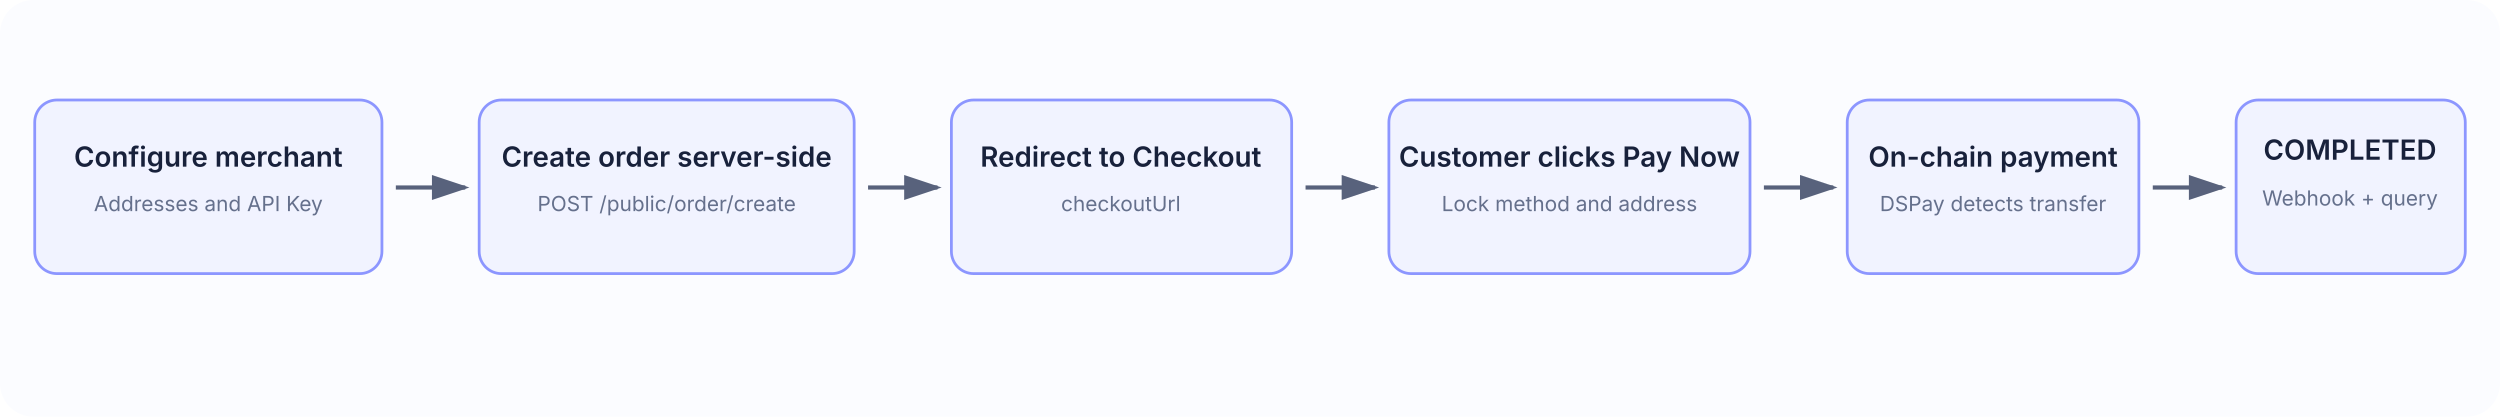
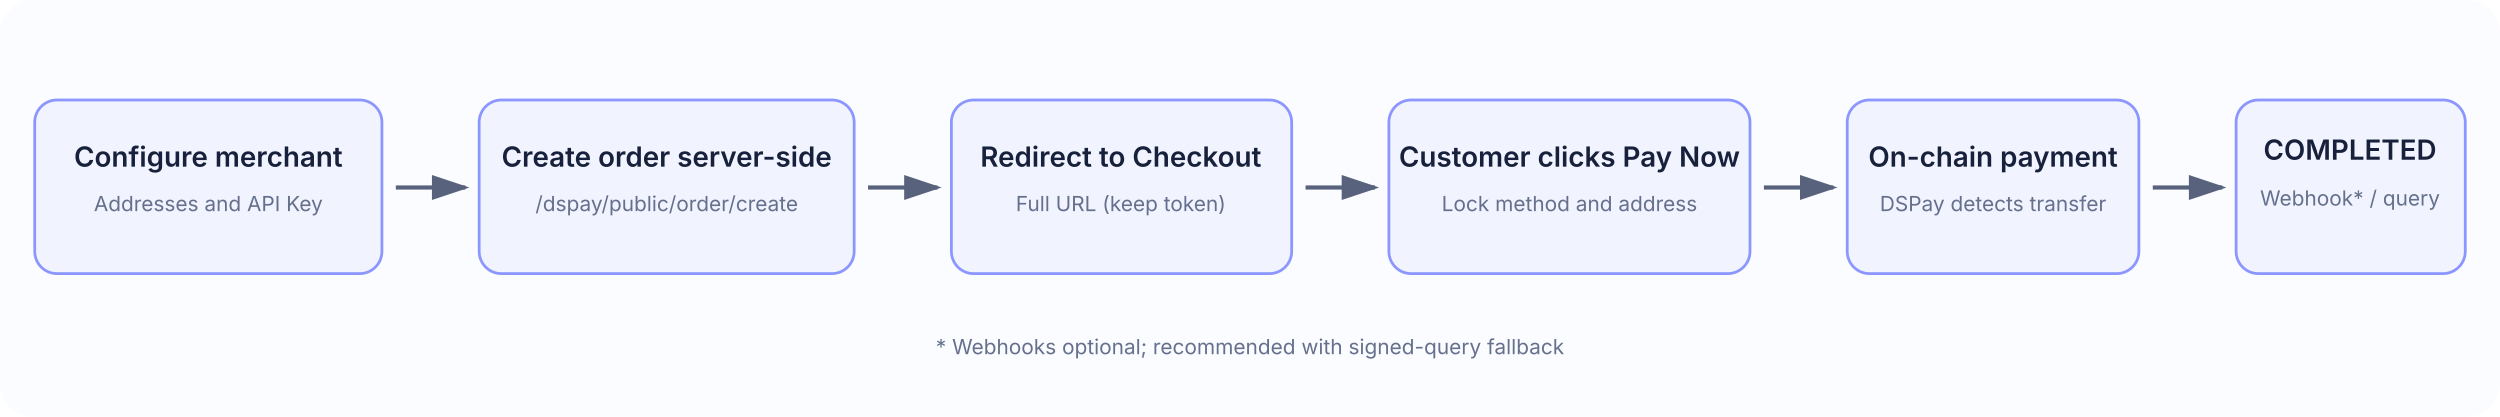
<svg xmlns="http://www.w3.org/2000/svg" width="1800" height="300" viewBox="0 0 1800 300">
  <defs>
    <style>.b{fill:#f1f3ff;stroke:#8c96ff;stroke-width:2}.t{font:600 20px -apple-system,BlinkMacSystemFont,"Segoe UI",sans-serif;fill:#18213b;text-anchor:middle}.s{font:15px -apple-system,BlinkMacSystemFont,"Segoe UI",sans-serif;fill:#65708c;text-anchor:middle}.a{stroke:#58627c;stroke-width:3;fill:none;marker-end:url(#m)}</style>
    <marker id="m" markerWidth="10" markerHeight="10" refX="8" refY="3" orient="auto">
      <path d="M0,0 L0,6 L9,3 z" fill="#58627c" />
    </marker>
  </defs>
  <rect width="1800" height="300" rx="24" fill="#fbfcff" />
  <g transform="translate(25 72)">
    <rect class="b" width="250" height="125" rx="16" />
    <text class="t" x="125" y="48">Configure merchant</text>
    <text class="s" x="125" y="80">Addresses and API Key</text>
  </g>
  <path class="a" d="M285 135H335" />
  <g transform="translate(345 72)">
    <rect class="b" width="270" height="125" rx="16" />
    <text class="t" x="135" y="48">Create order server-side</text>
-     <text class="s" x="135" y="80">POST /public/order/create</text>
+     <text class="s" x="135" y="80">/dspay/public/order/create</text>
  </g>
  <path class="a" d="M625 135H675" />
  <g transform="translate(685 72)">
    <rect class="b" width="245" height="125" rx="16" />
    <text class="t" x="122" y="48">Redirect to Checkout</text>
-     <text class="s" x="122" y="80">checkoutUrl</text>
+     <text class="s" x="122" y="80">Full URL (keep token)</text>
  </g>
  <path class="a" d="M940 135H990" />
  <g transform="translate(1000 72)">
    <rect class="b" width="260" height="125" rx="16" />
    <text class="t" x="130" y="48">Customer clicks Pay Now</text>
    <text class="s" x="130" y="80">Lock method and address</text>
  </g>
  <path class="a" d="M1270 135H1320" />
  <g transform="translate(1330 72)">
    <rect class="b" width="210" height="125" rx="16" />
    <text class="t" x="105" y="48">On-chain payment</text>
    <text class="s" x="105" y="80">DSPay detects transfer</text>
  </g>
  <path class="a" d="M1550 135H1600" />
  <g transform="translate(1610 72)">
    <rect class="b" width="165" height="125" rx="16" />
    <text class="t" x="82" y="43">COMPLETED</text>
-     <text class="s" x="82" y="76">Webhook + query</text>
+     <text class="s" x="82" y="76">Webhook* / query</text>
  </g>
+   <text class="s" x="900" y="255">* Webhooks optional; recommended with signed-query fallback</text>
</svg>
